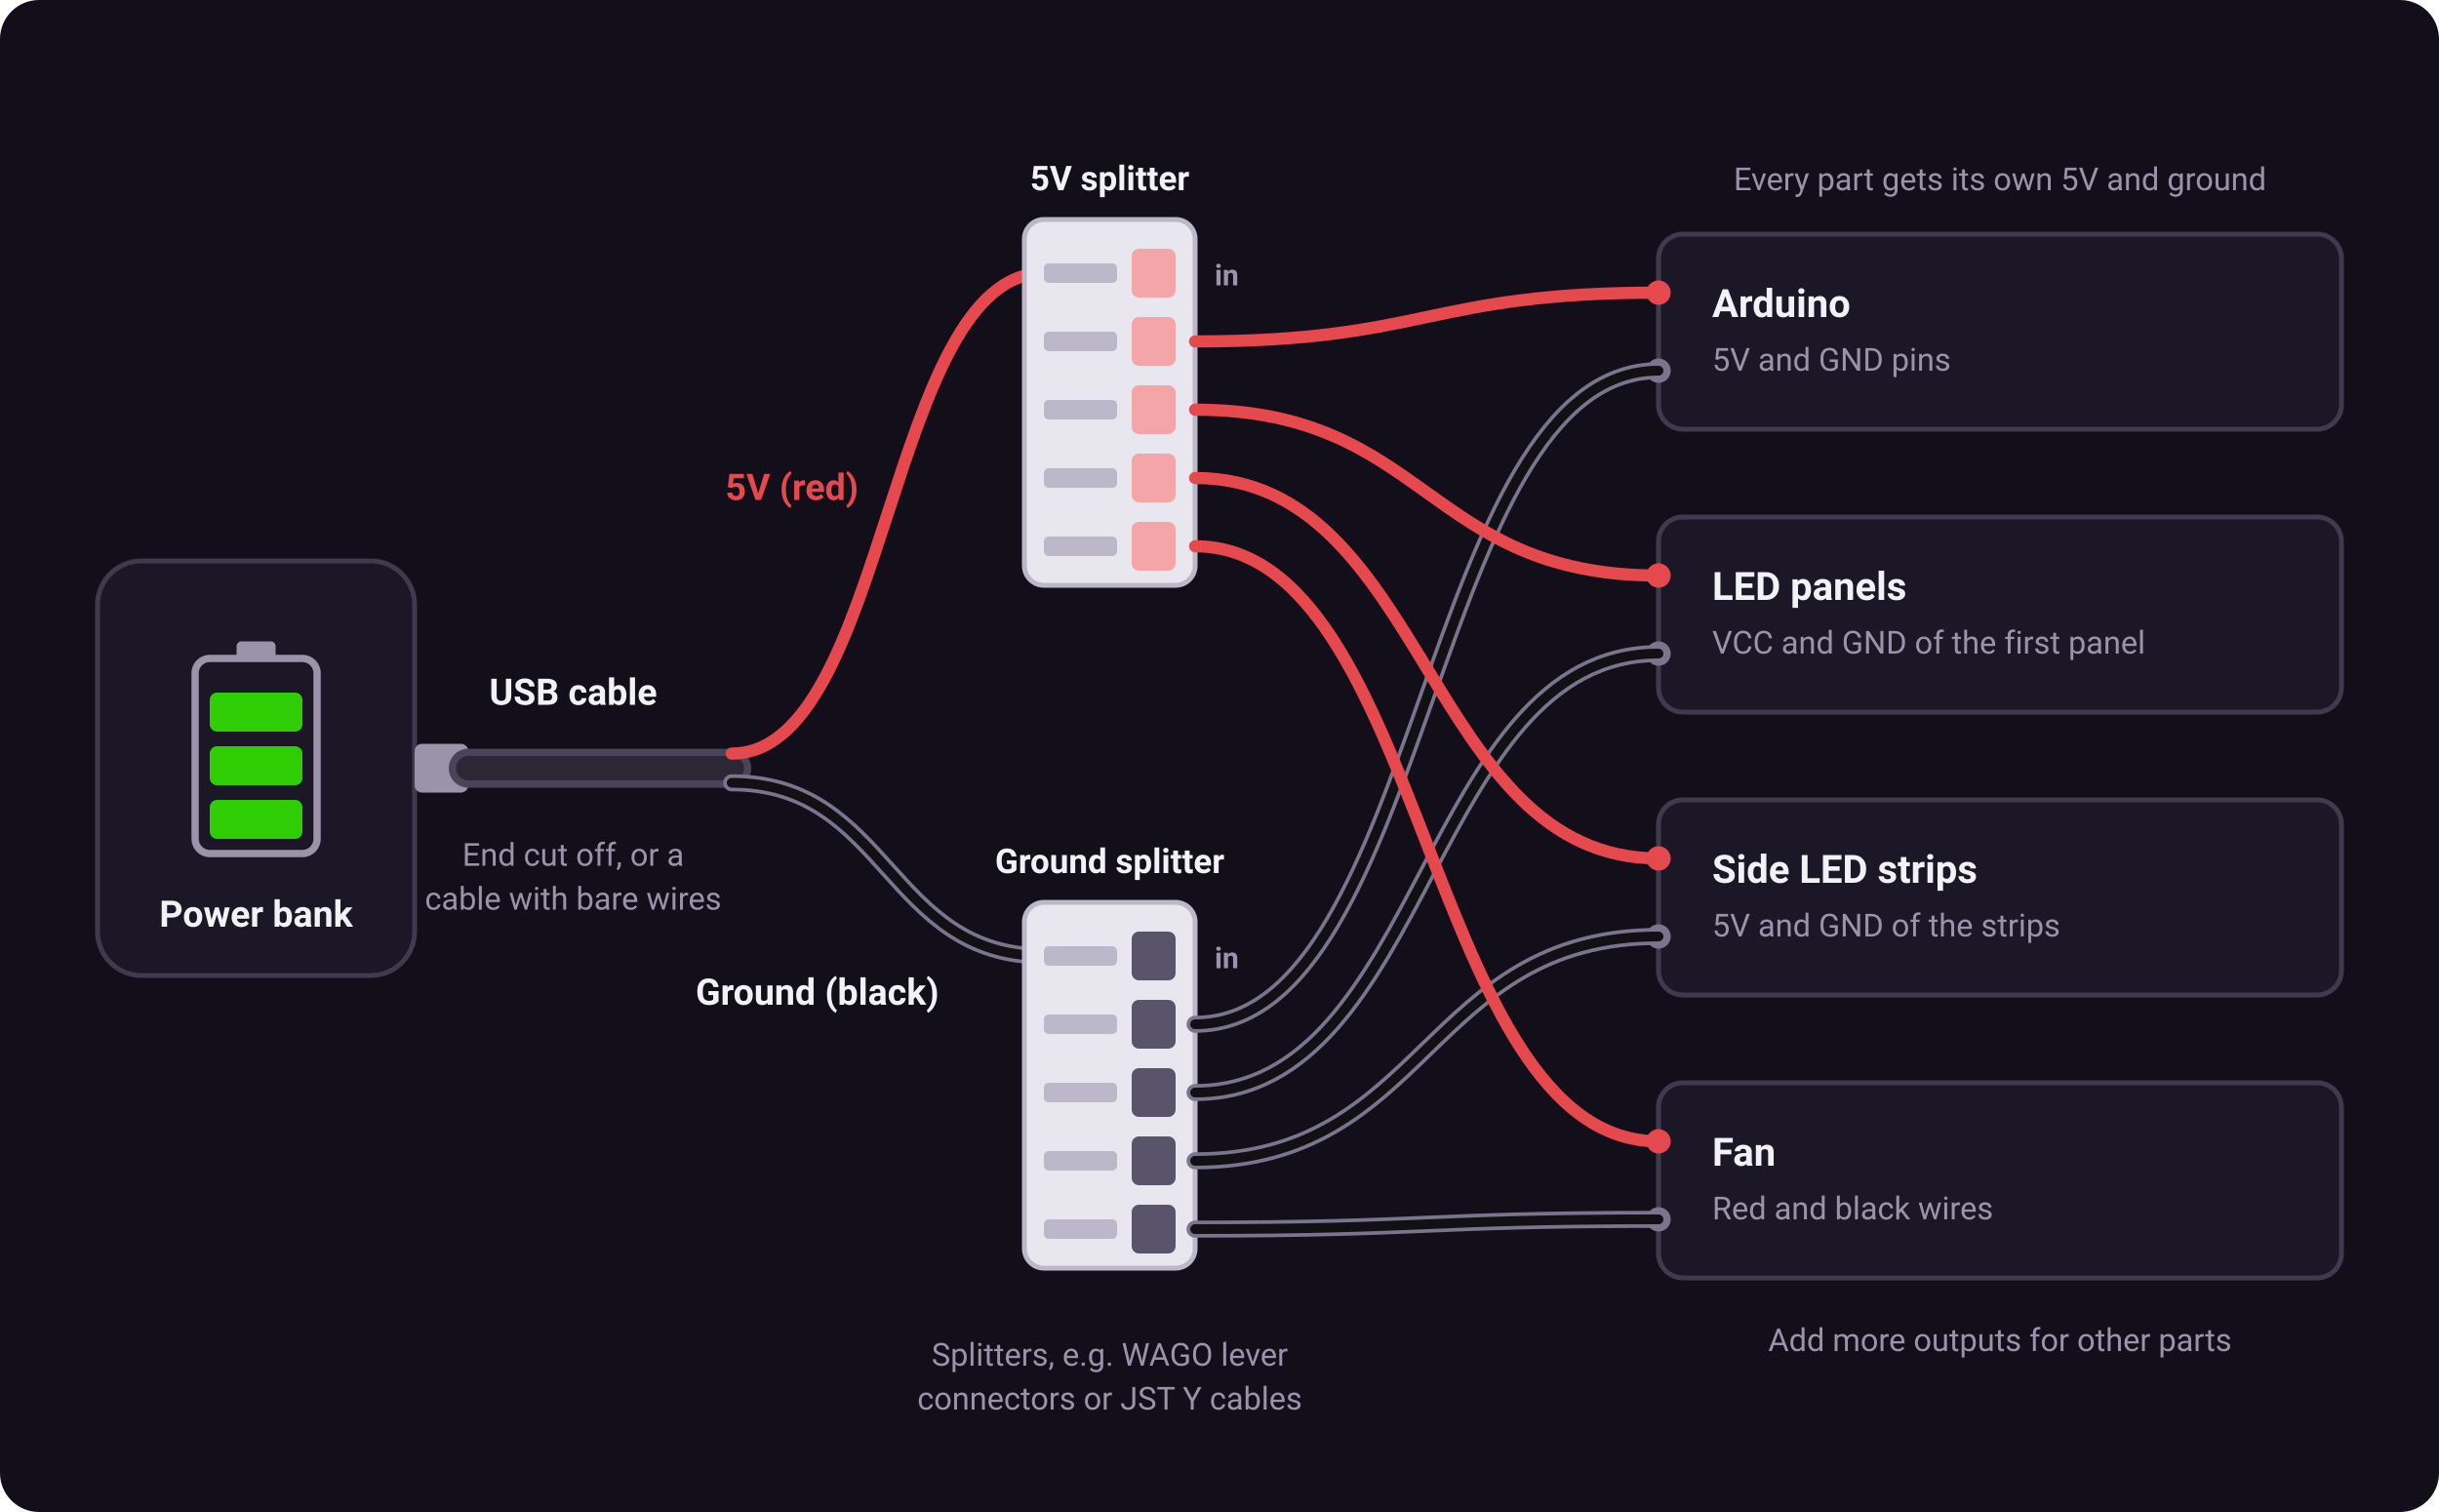
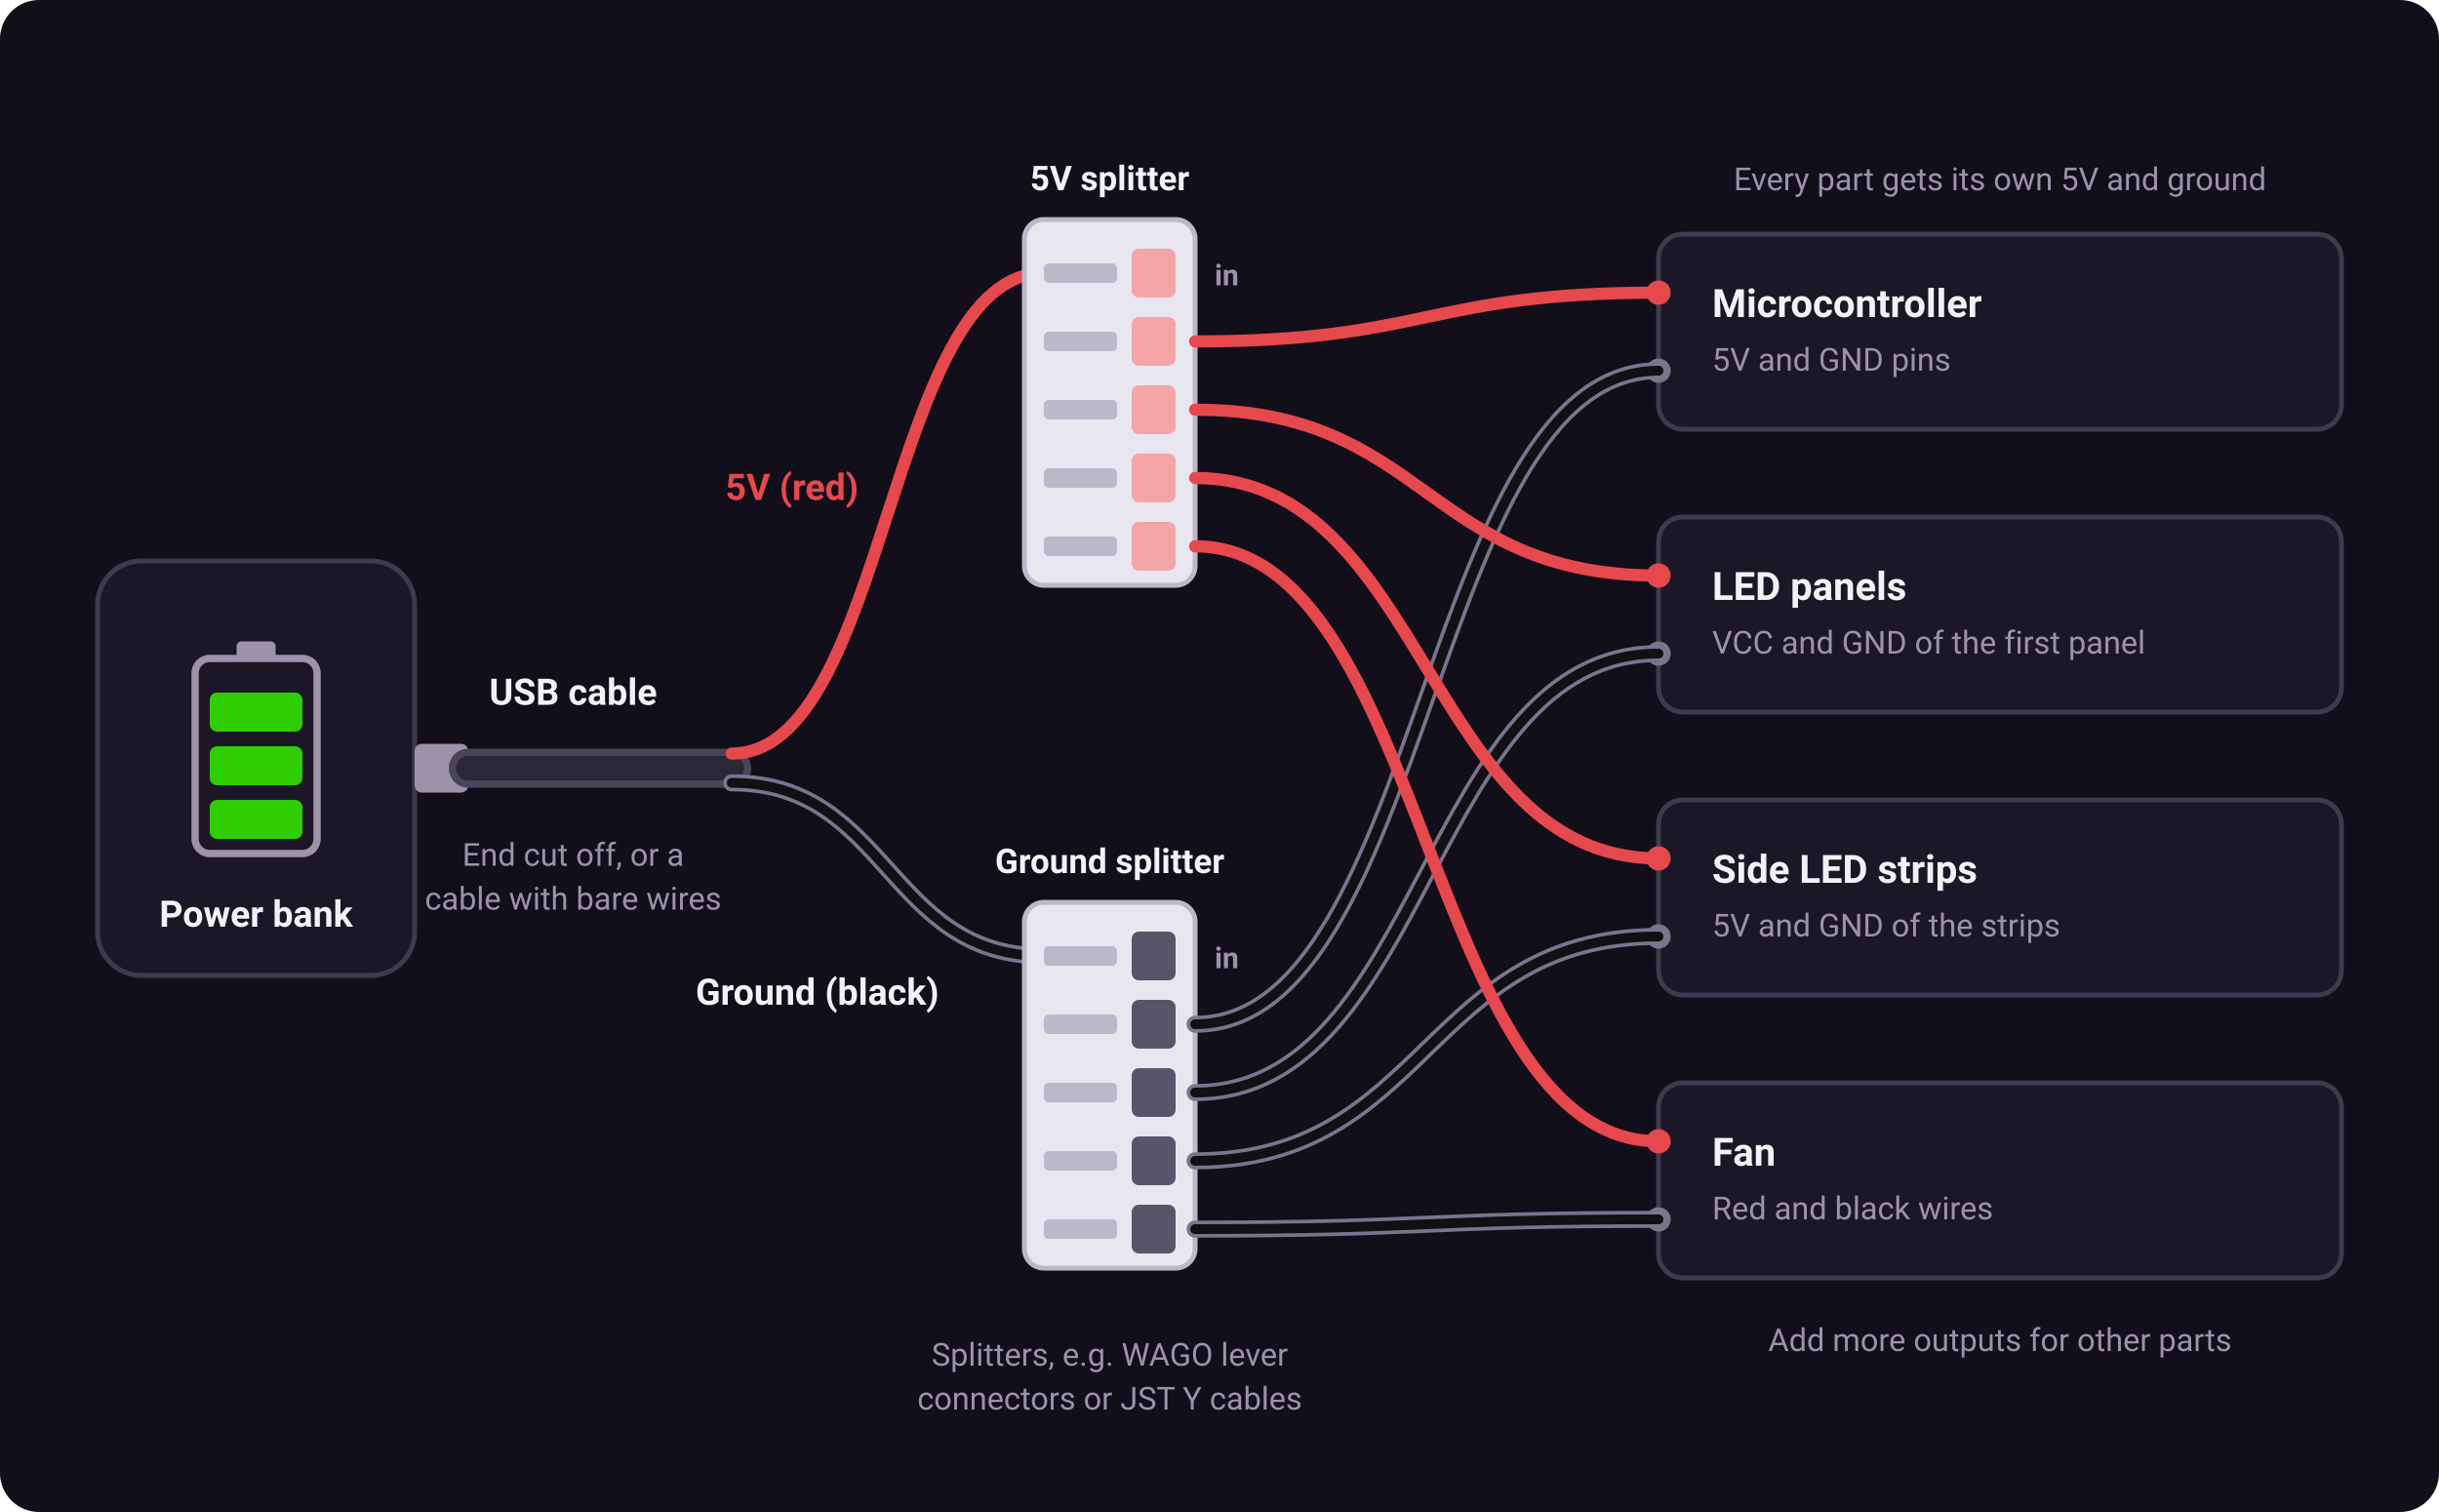
<svg xmlns="http://www.w3.org/2000/svg" viewBox="0 0 1000 620" font-family="system-ui, -apple-system, 'Segoe UI', Roboto, sans-serif">
  <rect width="1000" height="620" rx="16" fill="#120e1a" />
  <rect x="40" y="230" width="130" height="170" rx="18" fill="#1c1726" stroke="#3f3a4d" stroke-width="2" />
  <rect x="80" y="270" width="50" height="80" rx="6" fill="none" stroke="#9a93aa" stroke-width="3" />
  <rect x="97" y="263" width="16" height="8" rx="2" fill="#9a93aa" />
  <rect x="86" y="328" width="38" height="16" rx="3" fill="#2fcd03" />
  <rect x="86" y="306" width="38" height="16" rx="3" fill="#2fcd03" />
  <rect x="86" y="284" width="38" height="16" rx="3" fill="#2fcd03" />
  <text x="105" y="380" font-size="15" font-weight="600" fill="#f1f2f6" text-anchor="middle">Power bank</text>
  <rect x="170" y="305" width="22" height="20" rx="3" fill="#9a93aa" />
  <path d="M 192 315 H 300" stroke="#4a4458" stroke-width="16" stroke-linecap="round" fill="none" />
  <path d="M 192 315 H 300" stroke="#2b2735" stroke-width="10" stroke-linecap="round" fill="none" />
  <text x="235" y="289" font-size="15" font-weight="600" fill="#f1f2f6" text-anchor="middle">USB cable</text>
  <text x="235" y="355" font-size="13" font-weight="400" fill="#9a93aa" text-anchor="middle">End cut off, or a</text>
  <text x="235" y="373" font-size="13" font-weight="400" fill="#9a93aa" text-anchor="middle">cable with bare wires</text>
  <path d="M 300 309 C 364.0 309, 364.0 112, 428 112" fill="none" stroke="#e5484d" stroke-width="5" stroke-linecap="round" />
  <path d="M 300 321 C 364.0 321, 364.0 392, 428 392" fill="none" stroke="#7b748d" stroke-width="7" stroke-linecap="round" />
  <path d="M 300 321 C 364.0 321, 364.0 392, 428 392" fill="none" stroke="#111014" stroke-width="4" stroke-linecap="round" />
  <text x="352" y="205" font-size="15" font-weight="700" fill="#e5484d" text-anchor="end">5V (red)</text>
  <text x="385" y="412" font-size="15" font-weight="700" fill="#f1f2f6" text-anchor="end">Ground (black)</text>
  <rect x="420" y="90" width="70" height="150" rx="8" fill="#e8e6ee" stroke="#bdb7ca" stroke-width="2" />
  <rect x="464" y="102" width="18" height="20" rx="3" fill="#f3a5a7" />
  <rect x="428" y="108" width="30" height="8" rx="2" fill="#bdb7ca" />
  <rect x="464" y="130" width="18" height="20" rx="3" fill="#f3a5a7" />
  <rect x="428" y="136" width="30" height="8" rx="2" fill="#bdb7ca" />
  <rect x="464" y="158" width="18" height="20" rx="3" fill="#f3a5a7" />
  <rect x="428" y="164" width="30" height="8" rx="2" fill="#bdb7ca" />
  <rect x="464" y="186" width="18" height="20" rx="3" fill="#f3a5a7" />
  <rect x="428" y="192" width="30" height="8" rx="2" fill="#bdb7ca" />
  <rect x="464" y="214" width="18" height="20" rx="3" fill="#f3a5a7" />
  <rect x="428" y="220" width="30" height="8" rx="2" fill="#bdb7ca" />
  <text x="455" y="78" font-size="14" font-weight="700" fill="#f1f2f6" text-anchor="middle">5V splitter</text>
  <text x="498" y="117" font-size="12" font-weight="600" fill="#9a93aa" text-anchor="start">in</text>
  <rect x="420" y="370" width="70" height="150" rx="8" fill="#e8e6ee" stroke="#bdb7ca" stroke-width="2" />
  <rect x="464" y="382" width="18" height="20" rx="3" fill="#5a546b" />
  <rect x="428" y="388" width="30" height="8" rx="2" fill="#bdb7ca" />
  <rect x="464" y="410" width="18" height="20" rx="3" fill="#5a546b" />
  <rect x="428" y="416" width="30" height="8" rx="2" fill="#bdb7ca" />
  <rect x="464" y="438" width="18" height="20" rx="3" fill="#5a546b" />
  <rect x="428" y="444" width="30" height="8" rx="2" fill="#bdb7ca" />
  <rect x="464" y="466" width="18" height="20" rx="3" fill="#5a546b" />
  <rect x="428" y="472" width="30" height="8" rx="2" fill="#bdb7ca" />
  <rect x="464" y="494" width="18" height="20" rx="3" fill="#5a546b" />
  <rect x="428" y="500" width="30" height="8" rx="2" fill="#bdb7ca" />
  <text x="455" y="358" font-size="14" font-weight="700" fill="#f1f2f6" text-anchor="middle">Ground splitter</text>
  <text x="498" y="397" font-size="12" font-weight="600" fill="#9a93aa" text-anchor="start">in</text>
  <text x="455" y="560" font-size="13" font-weight="400" fill="#9a93aa" text-anchor="middle">Splitters, e.g. WAGO lever</text>
  <text x="455" y="578" font-size="13" font-weight="400" fill="#9a93aa" text-anchor="middle">connectors or JST Y cables</text>
  <rect x="680" y="96.0" width="280" height="80" rx="10" fill="#1c1726" stroke="#3f3a4d" stroke-width="2" />
-   <text x="702" y="130.0" font-size="16" font-weight="600" fill="#f1f2f6" text-anchor="start">Arduino</text>
+   <text x="702" y="130.0" font-size="16" font-weight="600" fill="#f1f2f6" text-anchor="start">Microcontroller</text>
  <text x="702" y="152.0" font-size="13" font-weight="400" fill="#9a93aa" text-anchor="start">5V and GND pins</text>
  <circle cx="680" cy="120.0" r="5" fill="#e5484d" />
  <circle cx="680" cy="152.0" r="5" fill="#7b748d" />
  <path d="M 490 140 C 585.0 140, 585.0 120.0, 680 120.0" fill="none" stroke="#e5484d" stroke-width="5" stroke-linecap="round" />
  <path d="M 490 420 C 585.0 420, 585.0 152.0, 680 152.0" fill="none" stroke="#7b748d" stroke-width="7" stroke-linecap="round" />
  <path d="M 490 420 C 585.0 420, 585.0 152.0, 680 152.0" fill="none" stroke="#111014" stroke-width="4" stroke-linecap="round" />
  <rect x="680" y="212.0" width="280" height="80" rx="10" fill="#1c1726" stroke="#3f3a4d" stroke-width="2" />
  <text x="702" y="246.0" font-size="16" font-weight="600" fill="#f1f2f6" text-anchor="start">LED panels</text>
  <text x="702" y="268.0" font-size="13" font-weight="400" fill="#9a93aa" text-anchor="start">VCC and GND of the first panel</text>
  <circle cx="680" cy="236.0" r="5" fill="#e5484d" />
  <circle cx="680" cy="268.0" r="5" fill="#7b748d" />
  <path d="M 490 168 C 585.0 168, 585.0 236.0, 680 236.0" fill="none" stroke="#e5484d" stroke-width="5" stroke-linecap="round" />
  <path d="M 490 448 C 585.0 448, 585.0 268.0, 680 268.0" fill="none" stroke="#7b748d" stroke-width="7" stroke-linecap="round" />
  <path d="M 490 448 C 585.0 448, 585.0 268.0, 680 268.0" fill="none" stroke="#111014" stroke-width="4" stroke-linecap="round" />
  <rect x="680" y="328.0" width="280" height="80" rx="10" fill="#1c1726" stroke="#3f3a4d" stroke-width="2" />
  <text x="702" y="362.0" font-size="16" font-weight="600" fill="#f1f2f6" text-anchor="start">Side LED strips</text>
  <text x="702" y="384.0" font-size="13" font-weight="400" fill="#9a93aa" text-anchor="start">5V and GND of the strips</text>
  <circle cx="680" cy="352.0" r="5" fill="#e5484d" />
  <circle cx="680" cy="384.0" r="5" fill="#7b748d" />
  <path d="M 490 196 C 585.0 196, 585.0 352.0, 680 352.0" fill="none" stroke="#e5484d" stroke-width="5" stroke-linecap="round" />
  <path d="M 490 476 C 585.0 476, 585.0 384.0, 680 384.0" fill="none" stroke="#7b748d" stroke-width="7" stroke-linecap="round" />
  <path d="M 490 476 C 585.0 476, 585.0 384.0, 680 384.0" fill="none" stroke="#111014" stroke-width="4" stroke-linecap="round" />
  <rect x="680" y="444.0" width="280" height="80" rx="10" fill="#1c1726" stroke="#3f3a4d" stroke-width="2" />
  <text x="702" y="478.0" font-size="16" font-weight="600" fill="#f1f2f6" text-anchor="start">Fan</text>
  <text x="702" y="500.0" font-size="13" font-weight="400" fill="#9a93aa" text-anchor="start">Red and black wires</text>
  <circle cx="680" cy="468.0" r="5" fill="#e5484d" />
  <circle cx="680" cy="500.0" r="5" fill="#7b748d" />
  <path d="M 490 224 C 585.0 224, 585.0 468.0, 680 468.0" fill="none" stroke="#e5484d" stroke-width="5" stroke-linecap="round" />
  <path d="M 490 504 C 585.0 504, 585.0 500.0, 680 500.0" fill="none" stroke="#7b748d" stroke-width="7" stroke-linecap="round" />
  <path d="M 490 504 C 585.0 504, 585.0 500.0, 680 500.0" fill="none" stroke="#111014" stroke-width="4" stroke-linecap="round" />
  <text x="820.0" y="78.0" font-size="13" font-weight="400" fill="#9a93aa" text-anchor="middle">Every part gets its own 5V and ground</text>
  <text x="820.0" y="554.0" font-size="13" font-weight="400" fill="#9a93aa" text-anchor="middle">Add more outputs for other parts</text>
</svg>
